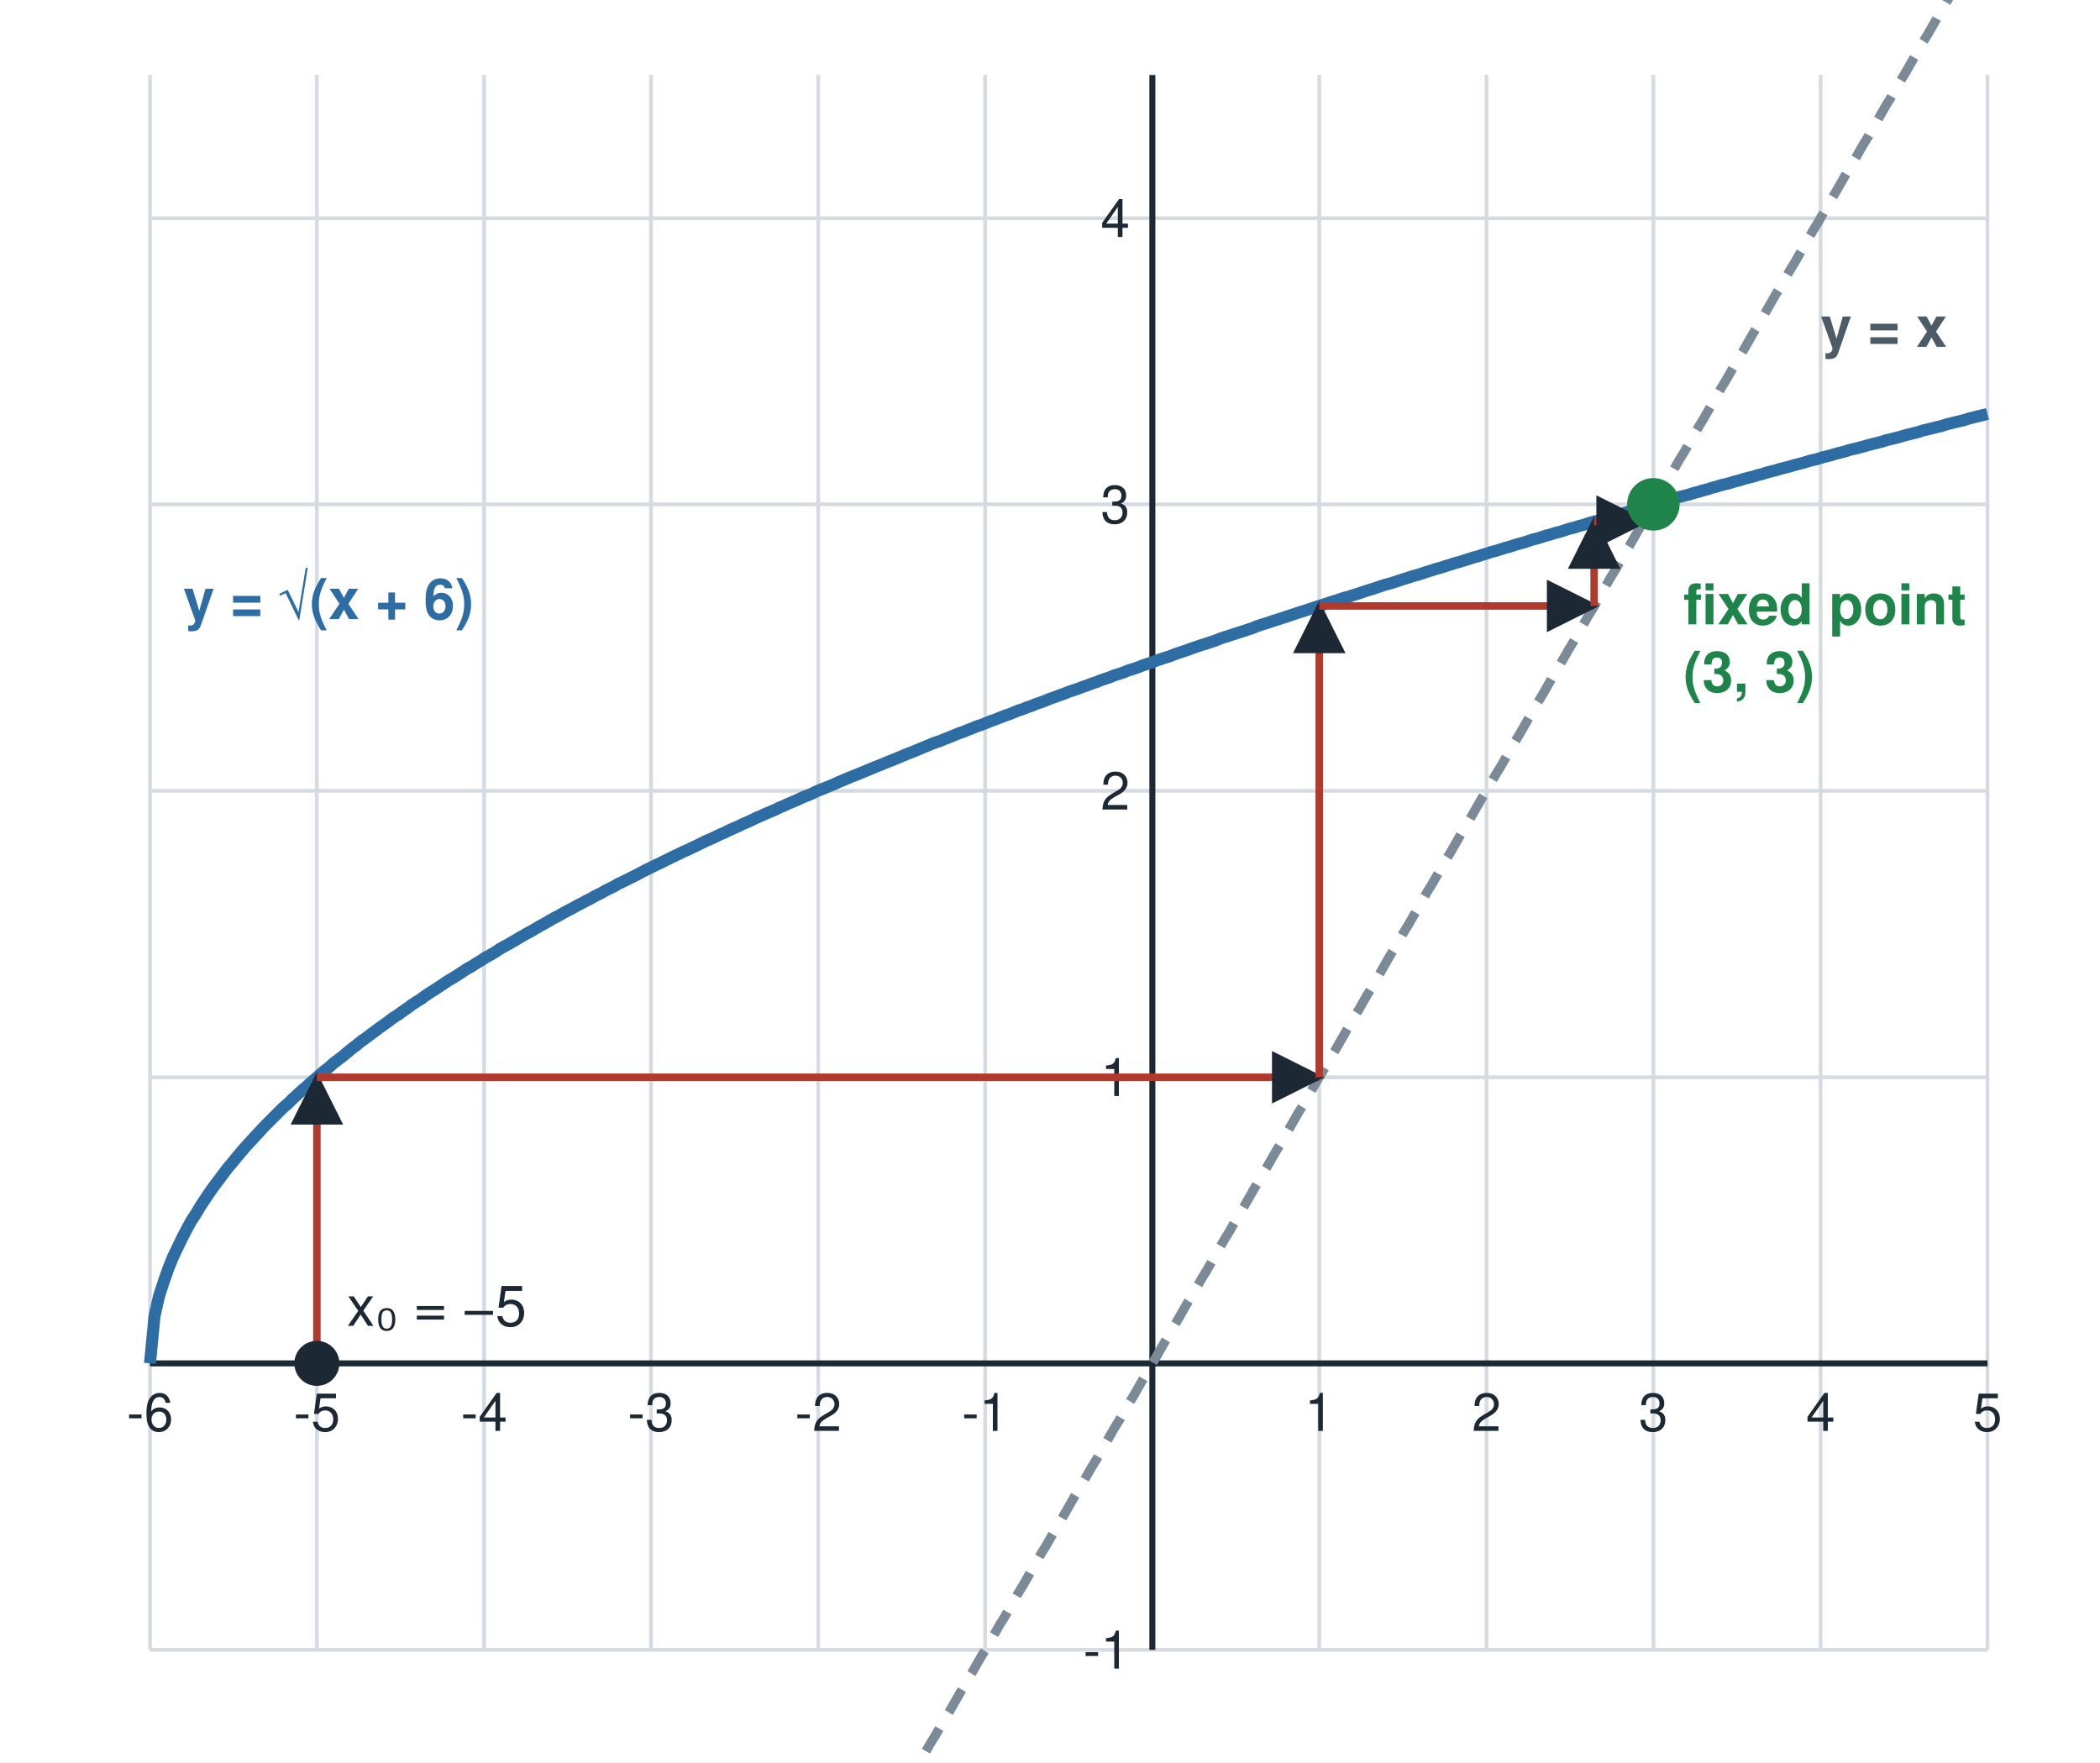
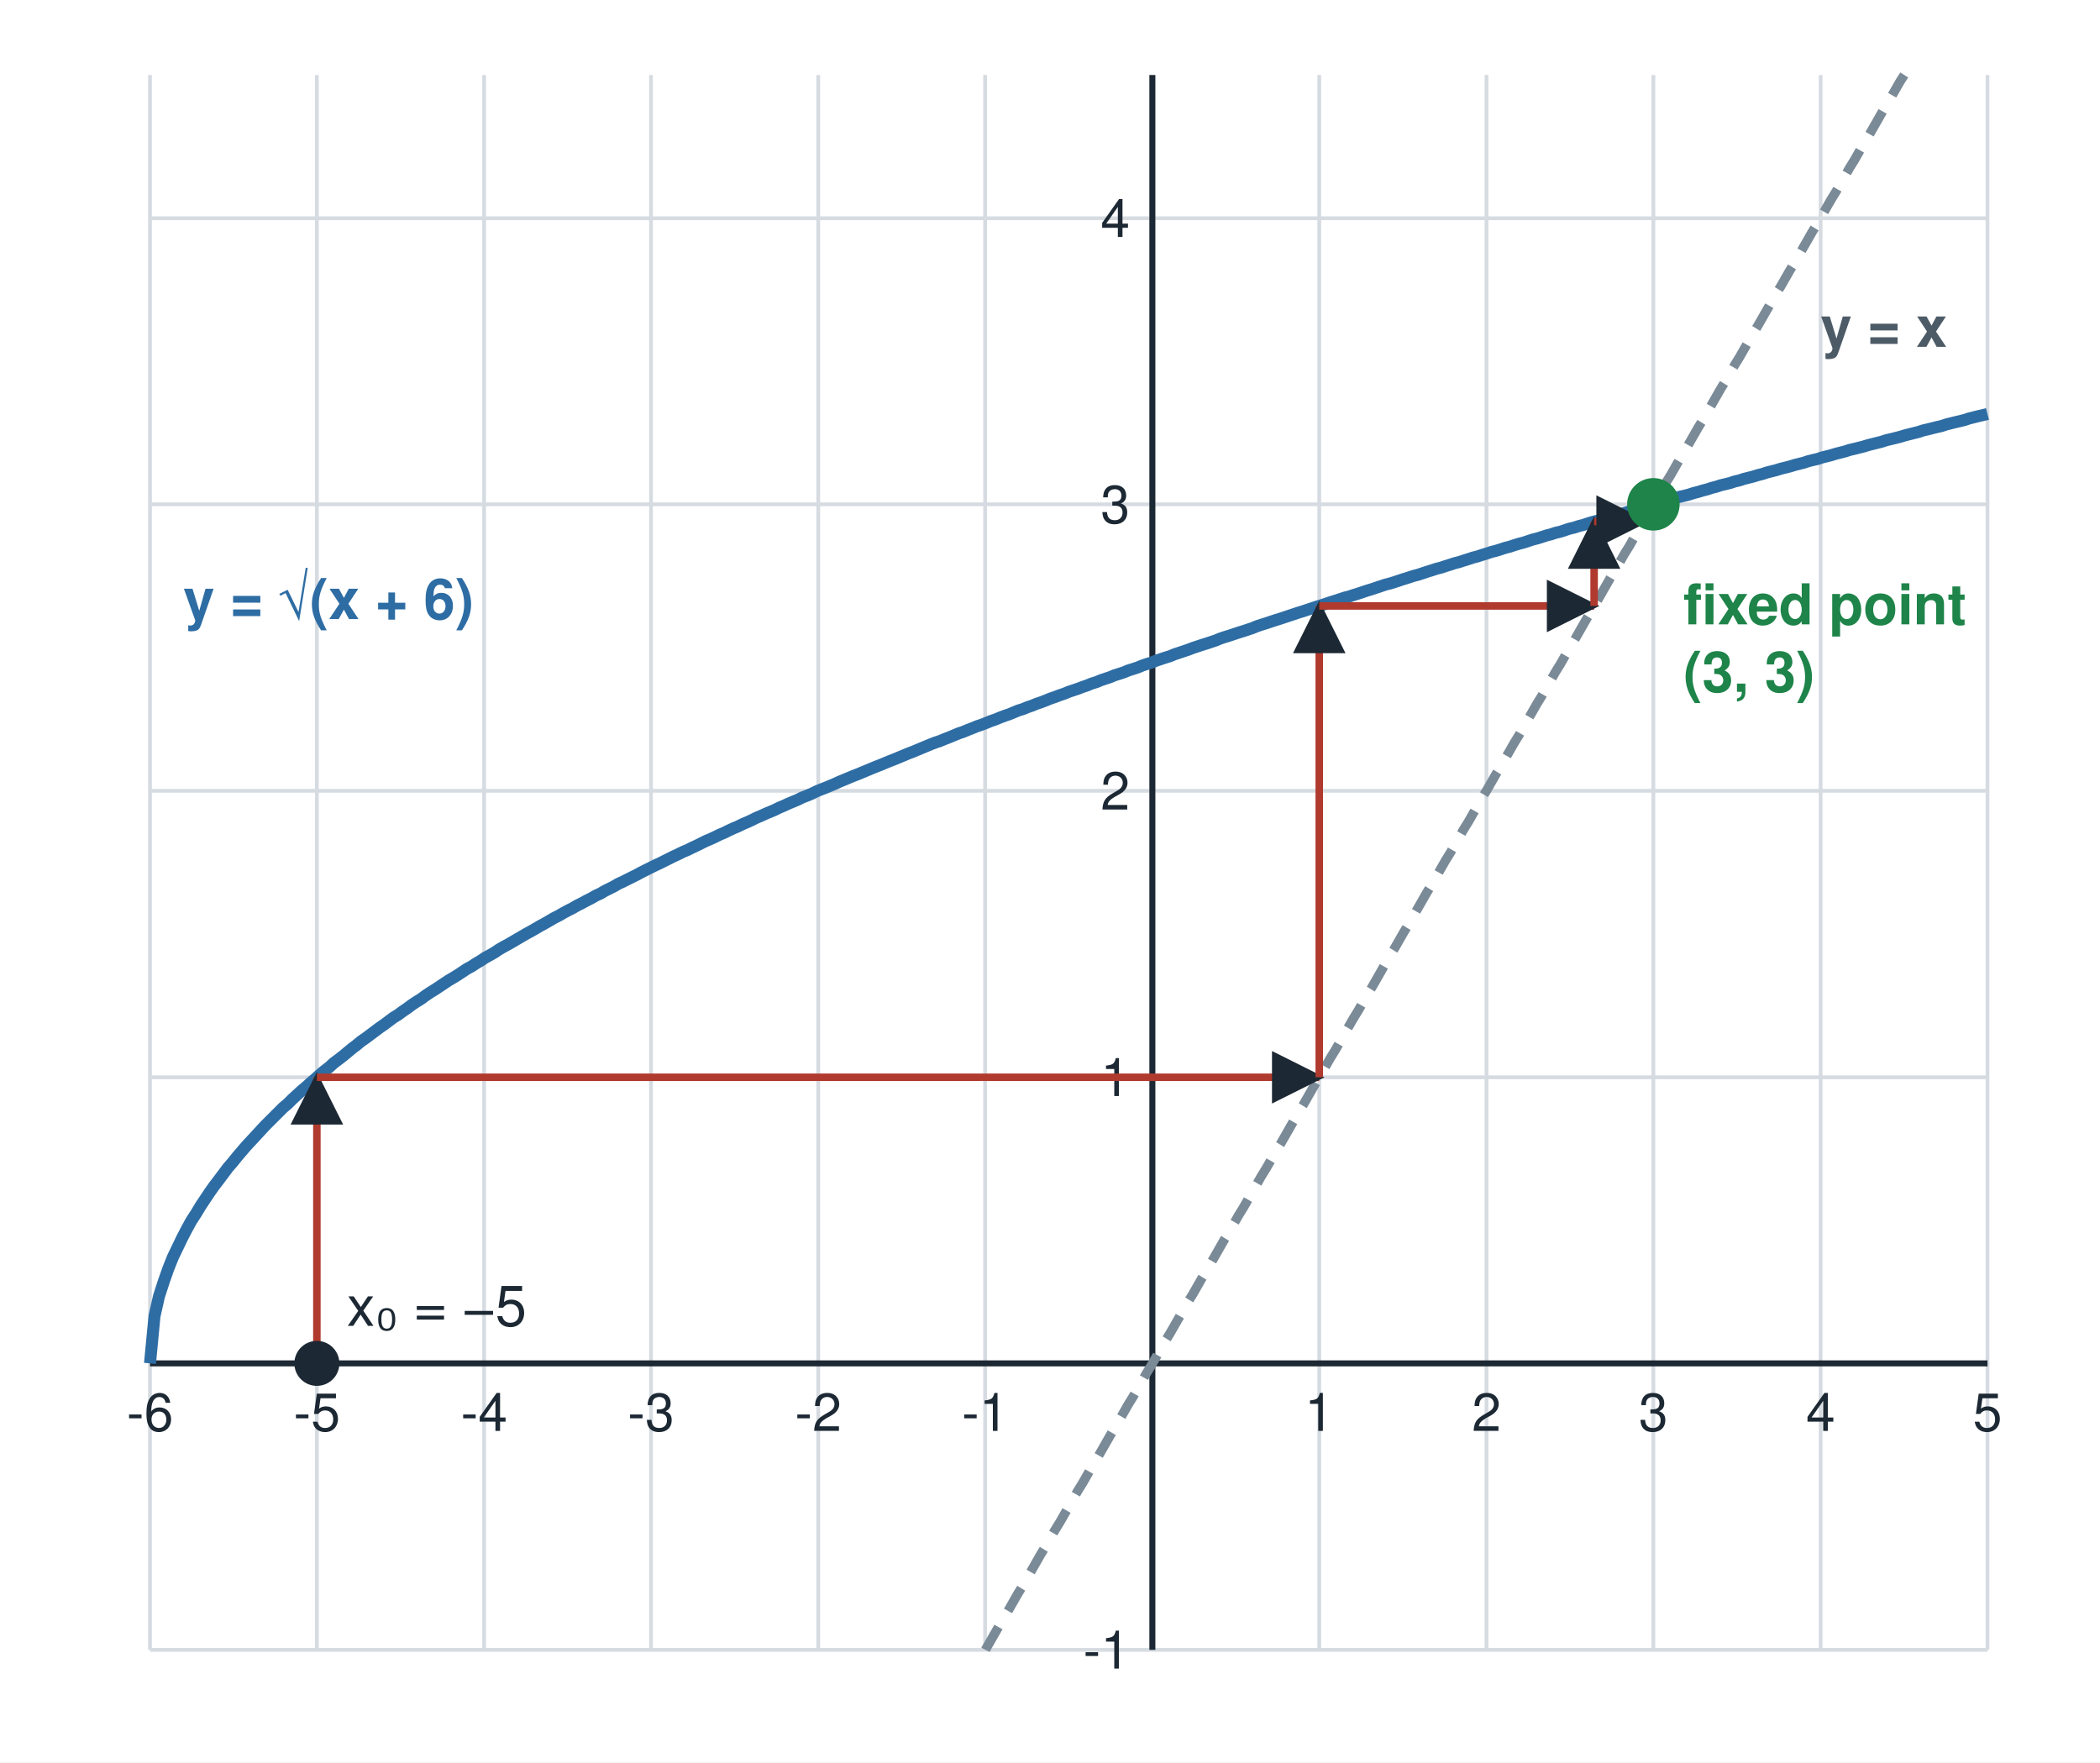
<svg xmlns="http://www.w3.org/2000/svg" viewBox="0 0 560 470" width="560" height="470" role="img">
  <defs>
    <marker id="arrow" viewBox="0 0 10 10" refX="9" refY="5" markerWidth="7" markerHeight="7" orient="auto-start-reverse">
      <path d="M0,0 L10,5 L0,10 z" fill="#1c2833" />
    </marker>
  </defs>
  <rect x="0" y="0" width="560" height="470" fill="#ffffff" />
  <line x1="40.0" y1="20.0" x2="40.0" y2="440.0" stroke="#d5dbe1" stroke-width="1" />
  <line x1="84.5" y1="20.0" x2="84.5" y2="440.0" stroke="#d5dbe1" stroke-width="1" />
  <line x1="129.1" y1="20.0" x2="129.1" y2="440.0" stroke="#d5dbe1" stroke-width="1" />
  <line x1="173.6" y1="20.0" x2="173.6" y2="440.0" stroke="#d5dbe1" stroke-width="1" />
  <line x1="218.2" y1="20.0" x2="218.2" y2="440.0" stroke="#d5dbe1" stroke-width="1" />
  <line x1="262.7" y1="20.0" x2="262.7" y2="440.0" stroke="#d5dbe1" stroke-width="1" />
  <line x1="351.8" y1="20.0" x2="351.8" y2="440.0" stroke="#d5dbe1" stroke-width="1" />
  <line x1="396.4" y1="20.0" x2="396.4" y2="440.0" stroke="#d5dbe1" stroke-width="1" />
  <line x1="440.9" y1="20.0" x2="440.9" y2="440.0" stroke="#d5dbe1" stroke-width="1" />
  <line x1="485.5" y1="20.0" x2="485.5" y2="440.0" stroke="#d5dbe1" stroke-width="1" />
  <line x1="530.0" y1="20.0" x2="530.0" y2="440.0" stroke="#d5dbe1" stroke-width="1" />
  <line x1="40.0" y1="440.0" x2="530.0" y2="440.0" stroke="#d5dbe1" stroke-width="1" />
  <line x1="40.0" y1="287.3" x2="530.0" y2="287.3" stroke="#d5dbe1" stroke-width="1" />
  <line x1="40.0" y1="210.9" x2="530.0" y2="210.9" stroke="#d5dbe1" stroke-width="1" />
  <line x1="40.0" y1="134.5" x2="530.0" y2="134.5" stroke="#d5dbe1" stroke-width="1" />
  <line x1="40.0" y1="58.2" x2="530.0" y2="58.2" stroke="#d5dbe1" stroke-width="1" />
  <line x1="40.0" y1="363.6" x2="530.0" y2="363.6" stroke="#1c2833" stroke-width="1.6" />
  <line x1="307.3" y1="440.0" x2="307.3" y2="20.0" stroke="#1c2833" stroke-width="1.6" />
  <text x="40.0" y="381.6" font-size="14" text-anchor="middle" fill="#1c2833" font-family="Helvetica, Arial, sans-serif">-6</text>
  <text x="84.5" y="381.6" font-size="14" text-anchor="middle" fill="#1c2833" font-family="Helvetica, Arial, sans-serif">-5</text>
  <text x="129.1" y="381.6" font-size="14" text-anchor="middle" fill="#1c2833" font-family="Helvetica, Arial, sans-serif">-4</text>
  <text x="173.6" y="381.6" font-size="14" text-anchor="middle" fill="#1c2833" font-family="Helvetica, Arial, sans-serif">-3</text>
  <text x="218.2" y="381.6" font-size="14" text-anchor="middle" fill="#1c2833" font-family="Helvetica, Arial, sans-serif">-2</text>
  <text x="262.7" y="381.6" font-size="14" text-anchor="middle" fill="#1c2833" font-family="Helvetica, Arial, sans-serif">-1</text>
  <text x="351.8" y="381.6" font-size="14" text-anchor="middle" fill="#1c2833" font-family="Helvetica, Arial, sans-serif">1</text>
  <text x="396.4" y="381.6" font-size="14" text-anchor="middle" fill="#1c2833" font-family="Helvetica, Arial, sans-serif">2</text>
  <text x="440.9" y="381.6" font-size="14" text-anchor="middle" fill="#1c2833" font-family="Helvetica, Arial, sans-serif">3</text>
  <text x="485.5" y="381.6" font-size="14" text-anchor="middle" fill="#1c2833" font-family="Helvetica, Arial, sans-serif">4</text>
  <text x="530.0" y="381.6" font-size="14" text-anchor="middle" fill="#1c2833" font-family="Helvetica, Arial, sans-serif">5</text>
  <text x="301.3" y="445.0" font-size="14" text-anchor="end" fill="#1c2833" font-family="Helvetica, Arial, sans-serif">-1</text>
  <text x="301.3" y="292.3" font-size="14" text-anchor="end" fill="#1c2833" font-family="Helvetica, Arial, sans-serif">1</text>
  <text x="301.3" y="215.9" font-size="14" text-anchor="end" fill="#1c2833" font-family="Helvetica, Arial, sans-serif">2</text>
  <text x="301.3" y="139.5" font-size="14" text-anchor="end" fill="#1c2833" font-family="Helvetica, Arial, sans-serif">3</text>
  <text x="301.3" y="63.2" font-size="14" text-anchor="end" fill="#1c2833" font-family="Helvetica, Arial, sans-serif">4</text>
-   <polyline points="240.9,477.4 242.1,475.3 243.4,473.2 244.6,471.1 245.8,469.0 247.0,466.9 248.2,464.8 249.5,462.7 250.7,460.6 251.9,458.5 253.2,456.4 254.4,454.3 255.6,452.2 256.8,450.1 258.0,448.0 259.3,445.9 260.5,443.8 261.7,441.7 263.0,439.6 264.2,437.5 265.4,435.4 266.6,433.3 267.9,431.2 269.1,429.1 270.3,427.0 271.5,424.9 272.8,422.8 274.0,420.7 275.2,418.6 276.4,416.5 277.6,414.4 278.9,412.3 280.1,410.2 281.3,408.1 282.6,406.0 283.8,403.9 285.0,401.8 286.2,399.7 287.4,397.6 288.7,395.5 289.9,393.4 291.1,391.3 292.4,389.2 293.6,387.1 294.8,385.0 296.0,382.9 297.2,380.8 298.5,378.7 299.7,376.6 300.9,374.5 302.2,372.4 303.4,370.3 304.6,368.2 305.8,366.1 307.1,364.0 308.3,361.9 309.5,359.8 310.7,357.7 312.0,355.6 313.2,353.5 314.4,351.4 315.6,349.3 316.8,347.2 318.1,345.1 319.3,343.0 320.5,340.9 321.8,338.8 323.0,336.7 324.2,334.6 325.4,332.5 326.6,330.4 327.9,328.3 329.1,326.2 330.3,324.1 331.6,322.0 332.8,319.9 334.0,317.8 335.2,315.7 336.4,313.6 337.7,311.5 338.9,309.4 340.1,307.3 341.4,305.2 342.6,303.1 343.8,301.0 345.0,298.9 346.2,296.8 347.5,294.7 348.7,292.6 349.9,290.5 351.1,288.4 352.4,286.3 353.6,284.2 354.8,282.1 356.1,280.0 357.3,277.9 358.5,275.8 359.7,273.7 360.9,271.6 362.2,269.5 363.4,267.4 364.6,265.3 365.9,263.2 367.1,261.1 368.3,259.0 369.5,256.9 370.7,254.8 372.0,252.7 373.2,250.6 374.4,248.5 375.7,246.4 376.9,244.3 378.1,242.2 379.3,240.1 380.5,238.0 381.8,235.9 383.0,233.8 384.2,231.7 385.4,229.6 386.7,227.5 387.9,225.4 389.1,223.3 390.3,221.2 391.6,219.1 392.8,217.0 394.0,214.9 395.2,212.8 396.5,210.7 397.7,208.6 398.9,206.5 400.2,204.4 401.4,202.3 402.6,200.2 403.8,198.1 405.1,196.0 406.3,193.9 407.5,191.8 408.7,189.7 409.9,187.6 411.2,185.5 412.4,183.4 413.6,181.3 414.8,179.2 416.1,177.1 417.3,175.0 418.5,172.9 419.8,170.8 421.0,168.7 422.2,166.6 423.4,164.5 424.7,162.4 425.9,160.3 427.1,158.2 428.3,156.1 429.5,154.0 430.8,151.9 432.0,149.8 433.2,147.7 434.5,145.6 435.7,143.5 436.9,141.4 438.1,139.3 439.3,137.2 440.6,135.1 441.8,133.0 443.0,130.9 444.2,128.8 445.5,126.7 446.7,124.6 447.9,122.5 449.2,120.4 450.4,118.3 451.6,116.2 452.8,114.1 454.1,112.0 455.3,109.9 456.5,107.8 457.7,105.7 458.9,103.6 460.2,101.5 461.4,99.4 462.6,97.3 463.9,95.2 465.1,93.1 466.3,91.0 467.5,88.9 468.8,86.8 470.0,84.7 471.2,82.6 472.4,80.5 473.6,78.4 474.9,76.3 476.1,74.2 477.3,72.1 478.6,70.0 479.8,67.9 481.0,65.8 482.2,63.7 483.4,61.6 484.7,59.5 485.9,57.4 487.1,55.3 488.3,53.2 489.6,51.1 490.8,49.0 492.0,46.9 493.2,44.8 494.5,42.7 495.7,40.6 496.9,38.5 498.2,36.4 499.4,34.3 500.6,32.2 501.8,30.1 503.0,28.0 504.3,25.9 505.5,23.8 506.7,21.7 508.0,19.6 509.2,17.5 510.4,15.4 511.6,13.3 512.8,11.2 514.1,9.1 515.3,7.0 516.5,4.9 517.8,2.8 519.0,0.7 520.2,-1.4 521.4,-3.5 522.7,-5.6 523.9,-7.7 525.1,-9.8 526.3,-11.9 527.5,-14.0 528.8,-16.1 530.0,-18.2" fill="none" stroke="#7b8a97" stroke-width="2.5" stroke-linejoin="round" stroke-dasharray="7 5" />
+   <polyline points="262.8,440.0 263.0,439.6 264.2,437.5 265.4,435.4 266.6,433.3 267.9,431.2 269.1,429.1 270.3,427.0 271.5,424.9 272.8,422.8 274.0,420.7 275.2,418.6 276.4,416.5 277.6,414.4 278.9,412.3 280.1,410.2 281.3,408.1 282.6,406.0 283.8,403.9 285.0,401.8 286.2,399.7 287.4,397.6 288.7,395.5 289.9,393.4 291.1,391.3 292.4,389.2 293.6,387.1 294.8,385.0 296.0,382.9 297.2,380.8 298.5,378.7 299.7,376.6 300.9,374.5 302.2,372.4 303.4,370.3 304.6,368.2 305.8,366.1 307.1,364.0 308.3,361.9 309.5,359.8 310.7,357.7 312.0,355.6 313.2,353.5 314.4,351.4 315.6,349.3 316.8,347.2 318.1,345.1 319.3,343.0 320.5,340.9 321.8,338.8 323.0,336.7 324.2,334.6 325.4,332.5 326.6,330.4 327.9,328.3 329.1,326.2 330.3,324.1 331.6,322.0 332.8,319.9 334.0,317.8 335.2,315.7 336.4,313.6 337.7,311.5 338.9,309.4 340.1,307.3 341.4,305.2 342.6,303.1 343.8,301.0 345.0,298.9 346.2,296.8 347.5,294.7 348.7,292.6 349.9,290.5 351.1,288.4 352.4,286.3 353.6,284.2 354.8,282.1 356.1,280.0 357.3,277.9 358.5,275.8 359.7,273.7 360.9,271.6 362.2,269.5 363.4,267.4 364.6,265.3 365.9,263.2 367.1,261.1 368.3,259.0 369.5,256.9 370.7,254.8 372.0,252.7 373.2,250.6 374.4,248.5 375.7,246.4 376.9,244.3 378.1,242.2 379.3,240.1 380.5,238.0 381.8,235.9 383.0,233.8 384.2,231.7 385.4,229.6 386.7,227.5 387.9,225.4 389.1,223.3 390.3,221.2 391.6,219.1 392.8,217.0 394.0,214.9 395.2,212.8 396.5,210.7 397.7,208.6 398.9,206.5 400.2,204.4 401.4,202.3 402.6,200.2 403.8,198.1 405.1,196.0 406.3,193.9 407.5,191.8 408.7,189.7 409.9,187.6 411.2,185.5 412.4,183.4 413.6,181.3 414.8,179.2 416.1,177.1 417.3,175.0 418.5,172.9 419.8,170.8 421.0,168.7 422.2,166.6 423.4,164.5 424.7,162.4 425.9,160.3 427.1,158.2 428.3,156.1 429.5,154.0 430.8,151.9 432.0,149.8 433.2,147.7 434.5,145.6 435.7,143.5 436.9,141.4 438.1,139.3 439.3,137.2 440.6,135.1 441.8,133.0 443.0,130.9 444.2,128.8 445.5,126.7 446.7,124.6 447.9,122.5 449.2,120.4 450.4,118.3 451.6,116.2 452.8,114.1 454.1,112.0 455.3,109.9 456.5,107.8 457.7,105.7 458.9,103.6 460.2,101.5 461.4,99.4 462.6,97.3 463.9,95.2 465.1,93.1 466.3,91.0 467.5,88.9 468.8,86.8 470.0,84.7 471.2,82.6 472.4,80.5 473.6,78.4 474.9,76.3 476.1,74.2 477.3,72.1 478.6,70.0 479.8,67.9 481.0,65.8 482.2,63.7 483.4,61.6 484.7,59.5 485.9,57.4 487.1,55.3 488.3,53.2 489.6,51.1 490.8,49.0 492.0,46.9 493.2,44.8 494.5,42.7 495.7,40.6 496.9,38.5 498.2,36.4 499.4,34.3 500.6,32.2 501.8,30.1 503.0,28.0 504.3,25.9 505.5,23.8 506.7,21.7 507.8,20.0" fill="none" stroke="#7b8a97" stroke-width="2.5" stroke-linejoin="round" stroke-dasharray="7 5" />
  <polyline points="40.0,363.6 41.2,351.0 42.4,345.7 43.7,341.7 44.9,338.3 46.1,335.3 47.4,332.6 48.6,330.1 49.8,327.8 51.0,325.6 52.3,323.6 53.5,321.6 54.7,319.8 55.9,318.0 57.1,316.3 58.4,314.6 59.6,313.0 60.8,311.4 62.1,309.9 63.3,308.4 64.5,307.0 65.7,305.6 67.0,304.2 68.2,302.9 69.4,301.6 70.6,300.3 71.8,299.1 73.1,297.8 74.3,296.6 75.5,295.4 76.8,294.3 78.0,293.1 79.2,292.0 80.4,290.9 81.7,289.8 82.9,288.7 84.1,287.7 85.3,286.6 86.5,285.6 87.8,284.6 89.0,283.5 90.2,282.6 91.5,281.6 92.7,280.6 93.9,279.6 95.1,278.7 96.3,277.7 97.6,276.8 98.8,275.9 100.0,275.0 101.2,274.1 102.5,273.2 103.7,272.3 104.9,271.4 106.2,270.6 107.4,269.7 108.6,268.9 109.8,268.0 111.0,267.2 112.3,266.4 113.5,265.5 114.7,264.7 116.0,263.9 117.2,263.1 118.4,262.3 119.6,261.5 120.8,260.8 122.1,260.0 123.3,259.2 124.5,258.4 125.8,257.7 127.0,256.9 128.2,256.2 129.4,255.4 130.7,254.7 131.9,254.0 133.1,253.2 134.3,252.5 135.6,251.8 136.8,251.1 138.0,250.4 139.2,249.7 140.4,249.0 141.7,248.3 142.9,247.6 144.1,246.9 145.4,246.2 146.6,245.5 147.8,244.8 149.0,244.2 150.2,243.5 151.5,242.8 152.7,242.2 153.9,241.5 155.1,240.9 156.4,240.2 157.6,239.6 158.8,238.9 160.1,238.3 161.3,237.6 162.5,237.0 163.7,236.4 164.9,235.7 166.2,235.1 167.4,234.5 168.6,233.9 169.8,233.3 171.1,232.6 172.3,232.0 173.5,231.4 174.7,230.8 176.0,230.2 177.2,229.6 178.4,229.0 179.6,228.4 180.9,227.8 182.1,227.2 183.3,226.7 184.5,226.1 185.8,225.5 187.0,224.9 188.2,224.3 189.4,223.8 190.7,223.2 191.9,222.6 193.1,222.1 194.3,221.5 195.6,220.9 196.8,220.4 198.0,219.8 199.2,219.3 200.5,218.7 201.7,218.1 202.9,217.6 204.2,217.0 205.4,216.5 206.6,216.0 207.8,215.4 209.0,214.9 210.3,214.3 211.5,213.8 212.7,213.3 213.9,212.7 215.2,212.2 216.4,211.7 217.6,211.1 218.8,210.6 220.1,210.1 221.3,209.6 222.5,209.1 223.8,208.5 225.0,208.0 226.2,207.5 227.4,207.0 228.7,206.5 229.9,206.0 231.1,205.5 232.3,205.0 233.5,204.5 234.8,204.0 236.0,203.5 237.2,203.0 238.5,202.5 239.7,202.0 240.9,201.5 242.1,201.0 243.4,200.5 244.6,200.0 245.8,199.5 247.0,199.0 248.2,198.5 249.5,198.0 250.7,197.6 251.9,197.1 253.2,196.6 254.4,196.1 255.6,195.6 256.8,195.2 258.0,194.7 259.3,194.2 260.5,193.7 261.7,193.3 263.0,192.8 264.2,192.3 265.4,191.9 266.6,191.4 267.9,190.9 269.1,190.5 270.3,190.0 271.5,189.5 272.8,189.1 274.0,188.6 275.2,188.2 276.4,187.7 277.6,187.3 278.9,186.8 280.1,186.3 281.3,185.9 282.6,185.4 283.8,185.0 285.0,184.5 286.2,184.1 287.4,183.7 288.7,183.2 289.9,182.8 291.1,182.3 292.4,181.9 293.6,181.4 294.8,181.0 296.0,180.6 297.2,180.1 298.5,179.7 299.7,179.3 300.9,178.8 302.2,178.4 303.4,178.0 304.6,177.5 305.8,177.1 307.1,176.7 308.3,176.2 309.5,175.8 310.7,175.4 312.0,175.0 313.2,174.5 314.4,174.1 315.6,173.7 316.8,173.3 318.1,172.8 319.3,172.4 320.5,172.0 321.8,171.6 323.0,171.2 324.2,170.8 325.4,170.3 326.6,169.9 327.9,169.5 329.1,169.1 330.3,168.7 331.6,168.3 332.8,167.9 334.0,167.5 335.2,167.0 336.4,166.6 337.7,166.2 338.9,165.8 340.1,165.4 341.4,165.0 342.6,164.6 343.8,164.2 345.0,163.8 346.2,163.4 347.5,163.0 348.7,162.6 349.9,162.2 351.1,161.8 352.4,161.4 353.6,161.0 354.8,160.6 356.1,160.2 357.3,159.8 358.5,159.4 359.7,159.1 360.9,158.7 362.2,158.3 363.4,157.9 364.6,157.5 365.9,157.1 367.1,156.7 368.3,156.3 369.5,155.9 370.7,155.6 372.0,155.2 373.2,154.8 374.4,154.4 375.7,154.0 376.9,153.6 378.1,153.3 379.3,152.9 380.5,152.5 381.8,152.1 383.0,151.7 384.2,151.4 385.4,151.0 386.7,150.6 387.9,150.2 389.1,149.9 390.3,149.5 391.6,149.1 392.8,148.7 394.0,148.4 395.2,148.0 396.5,147.6 397.7,147.2 398.9,146.9 400.2,146.5 401.4,146.1 402.6,145.8 403.8,145.4 405.1,145.0 406.3,144.7 407.5,144.3 408.7,143.9 409.9,143.6 411.2,143.2 412.4,142.8 413.6,142.5 414.8,142.1 416.1,141.8 417.3,141.4 418.5,141.0 419.8,140.7 421.0,140.3 422.2,140.0 423.4,139.6 424.7,139.2 425.9,138.9 427.1,138.5 428.3,138.2 429.5,137.8 430.8,137.5 432.0,137.1 433.2,136.8 434.5,136.4 435.7,136.0 436.9,135.7 438.1,135.3 439.3,135.0 440.6,134.6 441.8,134.3 443.0,133.9 444.2,133.6 445.5,133.2 446.7,132.9 447.9,132.5 449.2,132.2 450.4,131.9 451.6,131.5 452.8,131.2 454.1,130.8 455.3,130.5 456.5,130.1 457.7,129.8 458.9,129.4 460.2,129.1 461.4,128.8 462.6,128.4 463.9,128.1 465.1,127.7 466.3,127.4 467.5,127.1 468.8,126.7 470.0,126.4 471.2,126.0 472.4,125.7 473.6,125.4 474.9,125.0 476.1,124.7 477.3,124.4 478.6,124.0 479.8,123.7 481.0,123.4 482.2,123.0 483.4,122.7 484.7,122.4 485.9,122.0 487.1,121.7 488.3,121.4 489.6,121.0 490.8,120.7 492.0,120.4 493.2,120.0 494.5,119.7 495.7,119.4 496.9,119.1 498.2,118.7 499.4,118.4 500.6,118.1 501.8,117.8 503.0,117.4 504.3,117.1 505.5,116.8 506.7,116.5 508.0,116.1 509.2,115.8 510.4,115.5 511.6,115.2 512.8,114.8 514.1,114.5 515.3,114.2 516.5,113.9 517.8,113.6 519.0,113.2 520.2,112.9 521.4,112.6 522.7,112.3 523.9,112.0 525.1,111.6 526.3,111.3 527.5,111.0 528.8,110.7 530.0,110.4" fill="none" stroke="#2e6da4" stroke-width="3.2" stroke-linejoin="round" />
  <line x1="84.5" y1="363.6" x2="84.5" y2="287.3" stroke="#b03a2e" stroke-width="2" marker-end="url(#arrow)" />
  <line x1="84.5" y1="287.3" x2="351.8" y2="287.3" stroke="#b03a2e" stroke-width="2" marker-end="url(#arrow)" />
  <line x1="351.8" y1="287.3" x2="351.8" y2="161.6" stroke="#b03a2e" stroke-width="2" marker-end="url(#arrow)" />
  <line x1="351.8" y1="161.6" x2="425.1" y2="161.6" stroke="#b03a2e" stroke-width="2" marker-end="url(#arrow)" />
  <line x1="425.1" y1="161.6" x2="425.1" y2="139.1" stroke="#b03a2e" stroke-width="2" marker-end="url(#arrow)" />
  <line x1="425.1" y1="139.1" x2="438.3" y2="139.1" stroke="#b03a2e" stroke-width="2" marker-end="url(#arrow)" />
  <line x1="438.3" y1="139.1" x2="438.3" y2="135.3" stroke="#b03a2e" stroke-width="2" />
  <line x1="438.3" y1="135.3" x2="440.5" y2="135.3" stroke="#b03a2e" stroke-width="2" />
  <line x1="440.5" y1="135.3" x2="440.5" y2="134.7" stroke="#b03a2e" stroke-width="2" />
  <line x1="440.5" y1="134.7" x2="440.8" y2="134.7" stroke="#b03a2e" stroke-width="2" />
  <circle cx="84.5" cy="363.6" r="5" fill="#1c2833" stroke="#1c2833" stroke-width="2" />
  <circle cx="440.9" cy="134.5" r="6" fill="#1e8449" stroke="#1e8449" stroke-width="2" />
  <text x="92.5" y="353.6" font-size="15" text-anchor="start" fill="#1c2833" font-family="Helvetica, Arial, sans-serif">x₀ = −5</text>
  <text x="448.9" y="166.5" font-size="15" text-anchor="start" fill="#1e8449" font-weight="bold" font-family="Helvetica, Arial, sans-serif">fixed point</text>
  <text x="448.9" y="184.5" font-size="15" text-anchor="start" fill="#1e8449" font-weight="bold" font-family="Helvetica, Arial, sans-serif">(3, 3)</text>
  <text x="485.5" y="92.5" font-size="15" text-anchor="start" fill="#4d5b67" font-weight="bold" font-family="Helvetica, Arial, sans-serif">y = x</text>
  <text x="48.9" y="165.1" font-size="15" text-anchor="start" fill="#2e6da4" font-weight="bold" font-family="Helvetica, Arial, sans-serif">y = √(x + 6)</text>
</svg>
